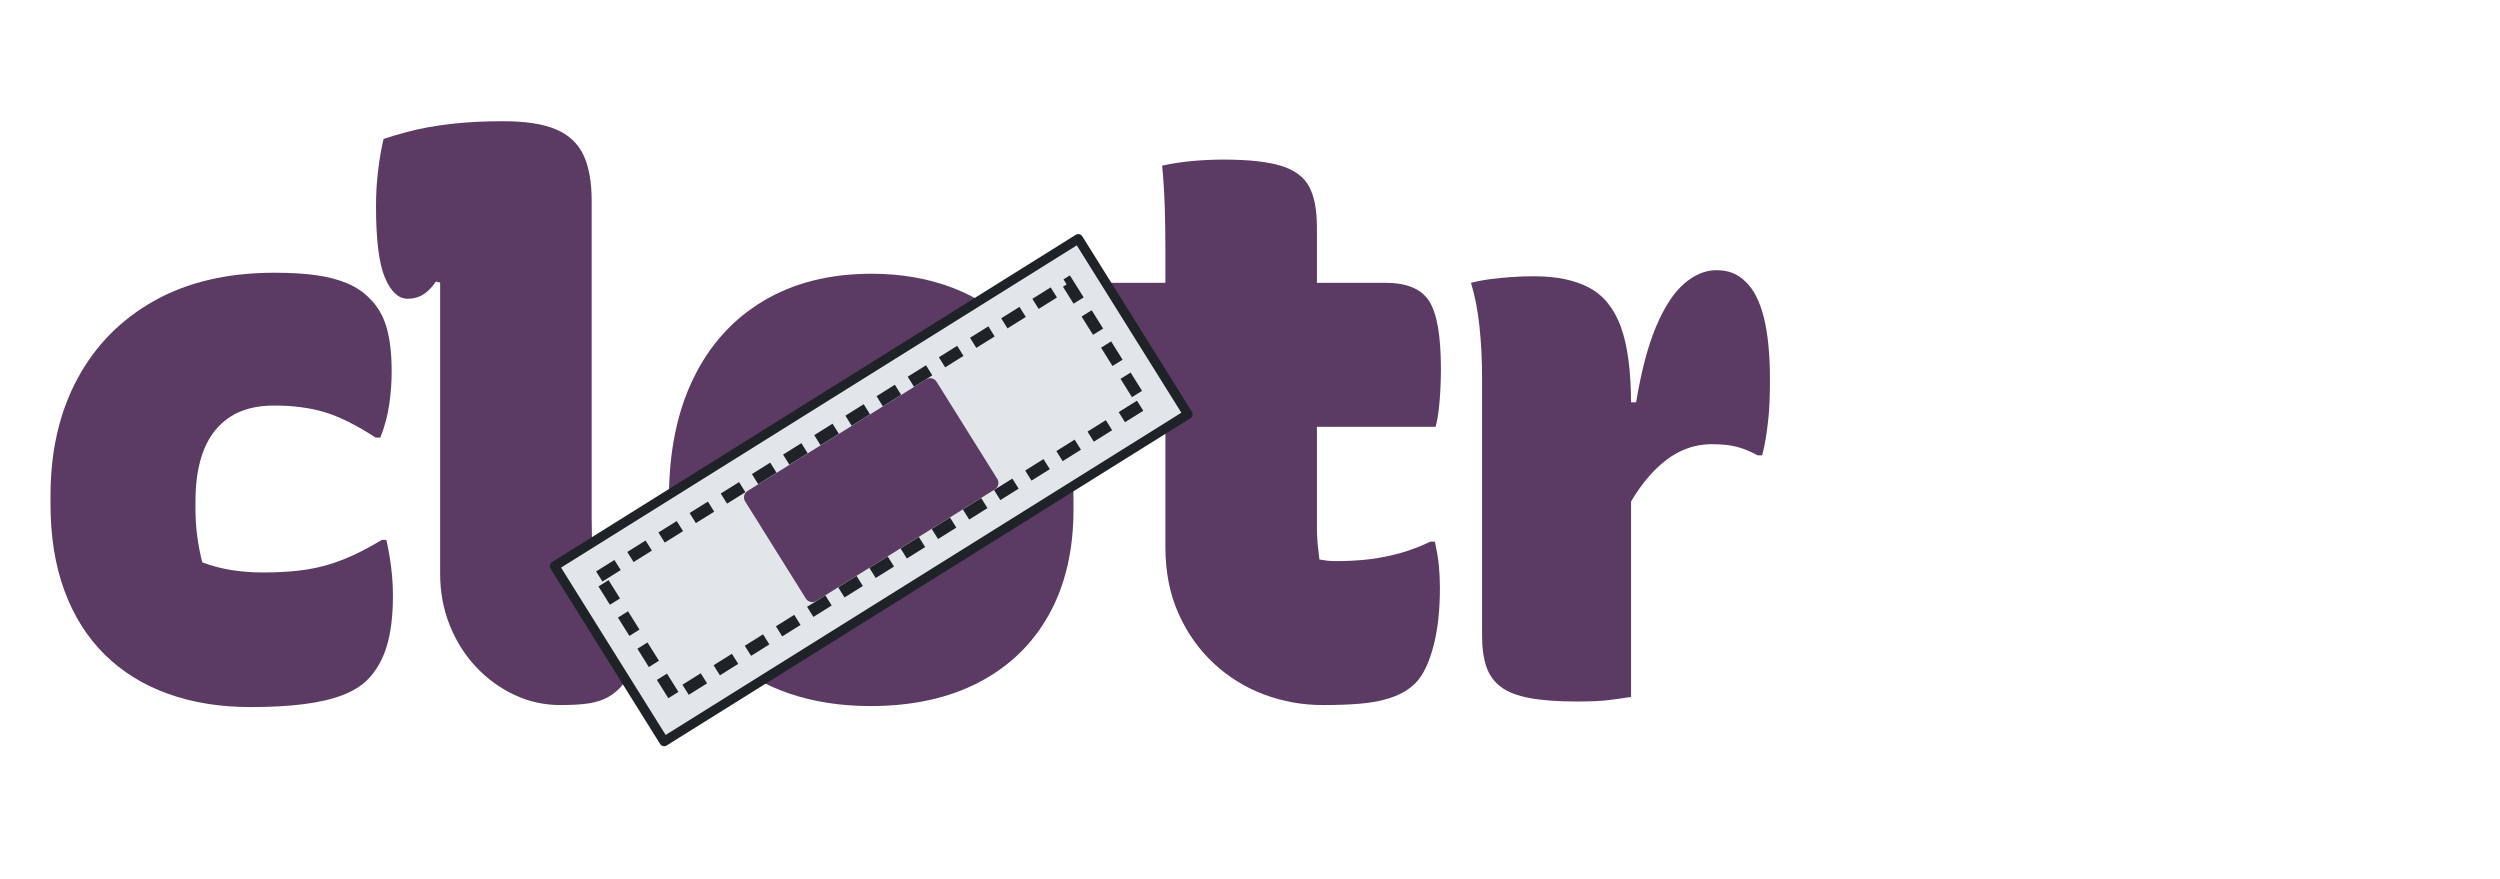
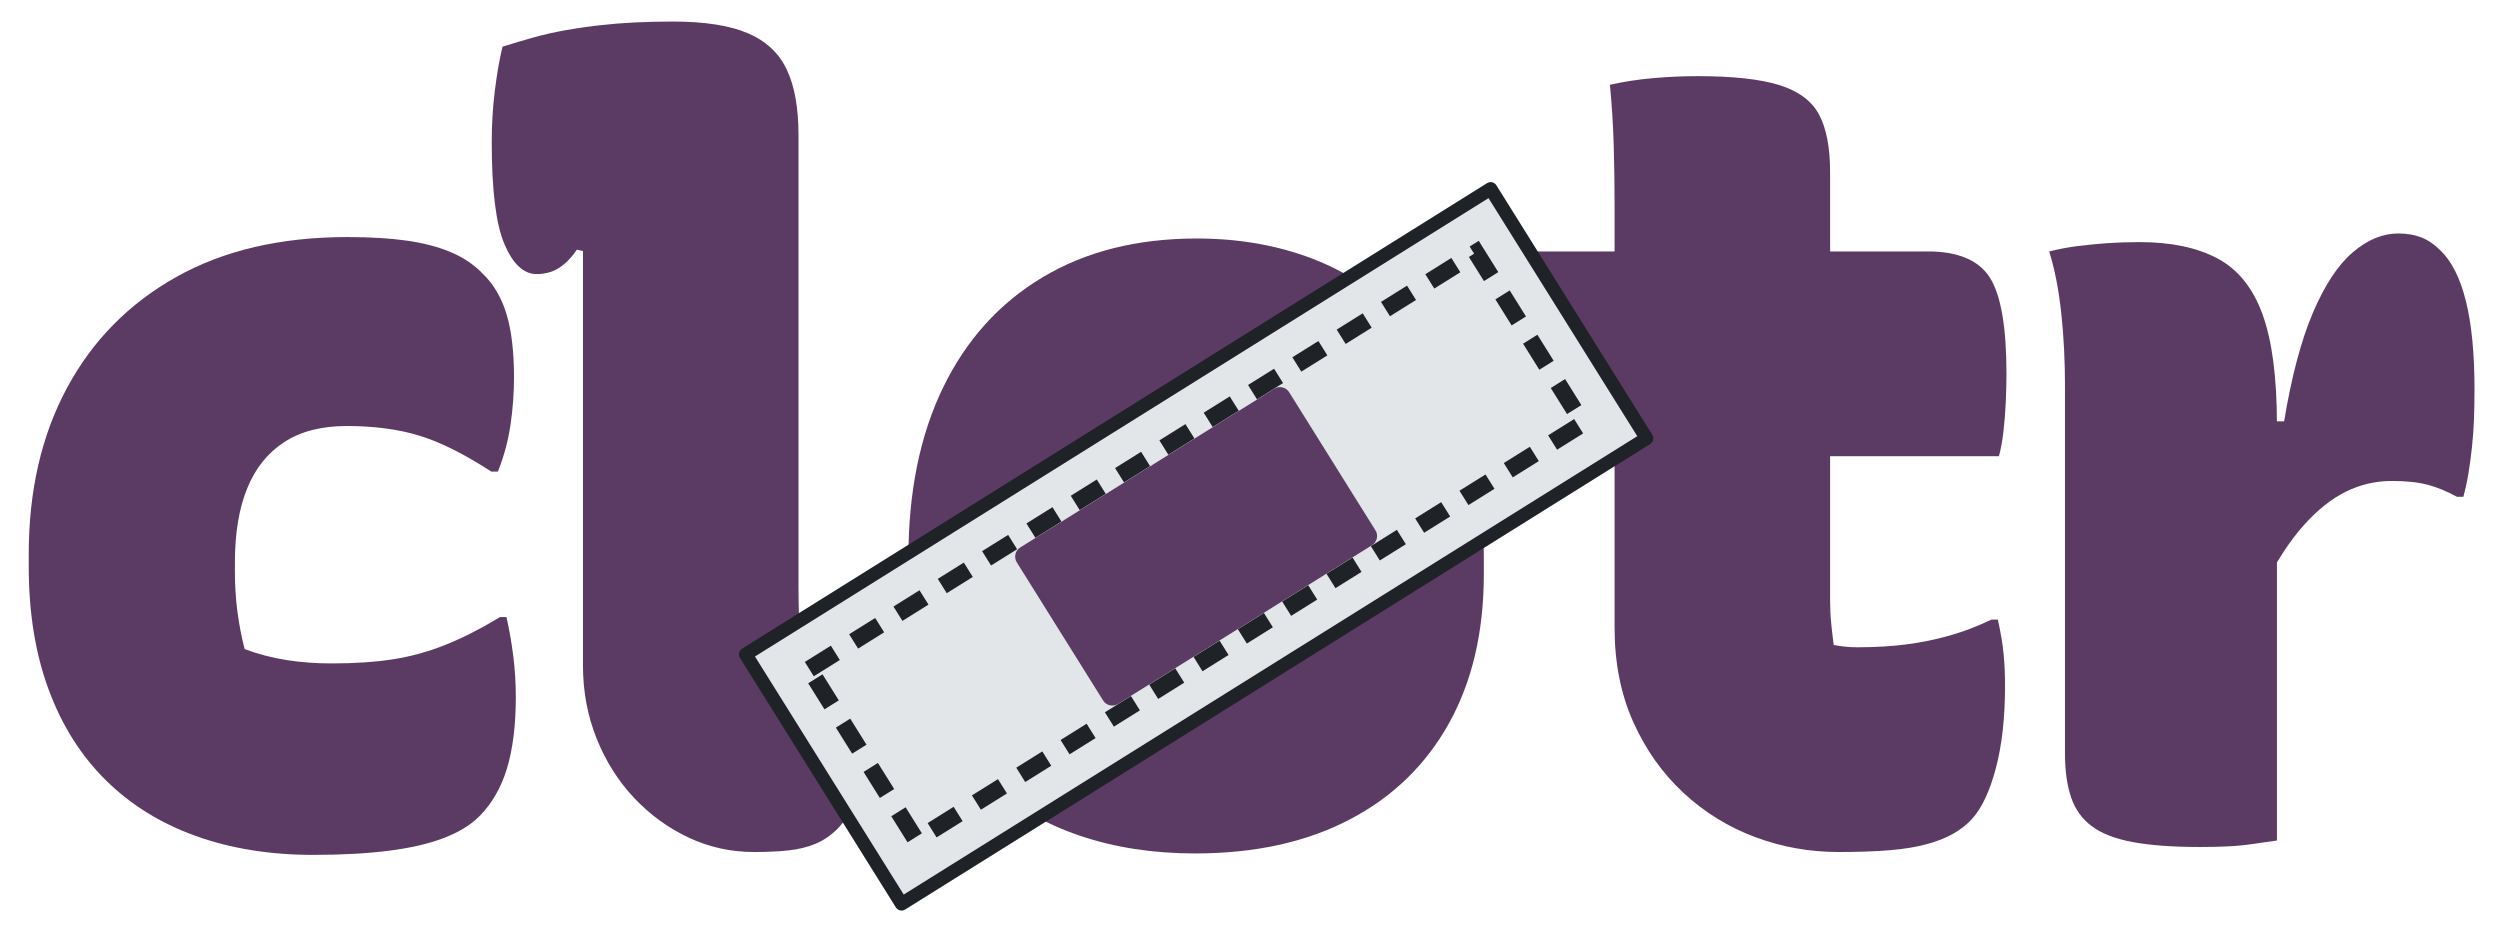
- <svg xmlns="http://www.w3.org/2000/svg" width="330" height="116" viewBox="0 0 330 116">
+ <svg xmlns="http://www.w3.org/2000/svg" width="232" height="86" viewBox="4 14 232 86">
  <path transform="translate(4.00 92.00) scale(0.1 -0.1)" d="M322.333 560.001Q354.333 560.001 377.667 556.667Q401 553.334 418.334 546Q435.667 538.667 447.668 526.333Q463.001 511.667 470.001 488.666Q477.001 465.665 477.001 429.665Q477.001 407.665 473.668 385.332Q470.335 362.998 462.002 342.332H456.002Q418.001 366.999 388.834 375.832Q359.667 384.666 321.667 384.666Q286.667 384.666 263.667 369.666Q240.668 354.666 229.335 326.667Q218.001 298.667 218.001 258.335V249.335Q218.001 230.001 220.335 212.335Q222.668 194.668 227.001 177.668Q245.668 170.669 265.667 167.502Q285.667 164.336 307.666 164.336Q340 164.336 364.667 168.169Q389.333 172.002 413.167 181.502Q437 191.002 464.001 207.335H470.001Q474.001 189.668 476.334 171.001Q478.668 152.334 478.668 133.334Q478.668 94 470.501 67Q462.334 40 444.667 22.334Q432.667 10.333 411.834 2.333Q391 -5.667 360.667 -9.5Q330.333 -13.333 290.666 -13.333Q230.665 -13.333 181.832 4.167Q132.998 21.667 98.331 55.834Q63.665 90.001 45.165 140.001Q26.665 190.001 26.665 254.334V265.667Q26.665 354.001 62.165 420.001Q97.665 486.001 163.665 523.001Q229.665 560.001 322.333 560.001Z" fill="#5B3A63" />
  <path transform="translate(52.00 92.00) scale(0.1 -0.1)" d="M-13.669 736.666Q0.998 741.333 15.498 745.333Q29.998 749.333 44.998 752Q59.998 754.666 75.999 756.5Q91.999 758.333 109 759.167Q126 760 144.334 760Q188.668 760 214.002 749.167Q239.335 738.333 250.169 715.333Q261.002 692.333 261.002 655Q261.002 614 261.002 572.667Q261.002 531.334 261.002 489.834Q261.002 448.334 261.002 406.334Q261.002 364.334 261.002 322.001Q261.002 279.668 261.002 236.668Q261.002 223.335 261.335 212.169Q261.669 201.003 263.002 190.337Q265.335 189.003 268.335 188.17Q271.334 187.337 275.667 187.337Q283.667 187.337 293.166 190.67Q302.666 194.003 314.333 201.337H320.333Q324.333 184.003 325.666 168.169Q327 152.335 327 134.002Q327 105.335 323.5 80.668Q320 56.001 313.333 38.167Q306.666 20.333 297.333 11Q288 1.667 276.833 -3Q265.666 -7.667 251.833 -9.167Q238 -10.667 219.666 -10.667Q187.667 -10.667 159.167 2.666Q130.667 16 108.499 39.5Q86.332 63 73.665 94.666Q60.998 126.333 60.998 162.334Q60.998 202 60.998 240.333Q60.998 278.666 60.998 316.666Q60.998 354.665 60.998 392.164Q60.998 429.664 60.998 468.497Q60.998 507.33 60.998 546.996L55.331 548.329Q49.998 540.329 43.665 534.996Q37.331 529.662 30.998 527.662Q24.665 525.662 17.998 525.662Q-0.002 525.662 -11.836 553.329Q-23.669 580.996 -23.669 647.997Q-23.669 672.331 -20.836 695.498Q-18.003 718.665 -13.669 736.666Z" fill="#5B3A63" />
  <path transform="translate(85.00 92.00) scale(0.1 -0.1)" d="M300.666 558.667Q358.667 558.667 407.334 540.167Q456.001 521.667 491.668 484.167Q527.334 446.667 547.168 391.167Q567.001 335.667 567.001 261.334V247.334Q567.001 167 534.668 108.833Q502.334 50.667 442.168 19.333Q382.001 -12 299 -12Q240.666 -12 191.999 4.5Q143.333 21 107.832 53.334Q72.332 85.667 52.666 134.5Q32.999 183.334 32.999 248V262Q32.999 354.001 65.166 420.334Q97.332 486.667 157.499 522.667Q217.666 558.667 300.666 558.667ZM310.999 386.665Q283.334 386.665 265.168 373.832Q247.002 360.999 238.503 332.499Q230.003 304 230.003 257.334V246.334Q230.003 220.668 232.003 201.001Q234.003 181.335 238.336 166.002Q248.669 162.669 260.336 161.336Q272.002 160.002 290.001 160.002Q317.667 160.002 335.166 169.169Q352.665 178.335 361.331 198.668Q369.997 219.001 369.997 252V263Q369.997 301 367.33 328.666Q364.664 356.332 357.997 380.665Q348.331 384.331 337.498 385.498Q326.665 386.665 310.999 386.665Z" fill="#5B3A63" />
  <path transform="translate(143.00 92.00) scale(0.1 -0.1)" d="M14.666 546.667H398.912Q441.002 546.667 456.502 522.5Q472.002 498.333 472.002 432.998Q472.002 420.665 471.335 406.498Q470.668 392.331 469.168 379.331Q467.668 366.331 465.002 356.664H190.094Q138.456 356.664 104.421 364.331Q70.386 371.998 50.359 390.664Q30.333 409.331 21.999 441.999Q13.666 474.666 13.666 525.001Q13.666 529.334 13.833 533.001Q13.999 536.667 14.166 540.167Q14.333 543.667 14.666 546.667ZM464.001 205.003Q468.002 187.002 469.335 173.169Q470.668 159.335 470.668 143.668Q470.668 99.334 462.168 67.167Q453.668 35 440.001 20Q433.001 12.333 422.904 6.5Q412.807 0.667 398.21 -3.333Q383.612 -7.333 363.682 -9Q343.751 -10.667 316.001 -10.667Q276 -10.667 238.834 3.167Q201.667 17 172.333 44.167Q142.999 71.334 125.666 110.001Q108.332 148.669 108.332 197.669Q108.332 246.802 108.332 295.935Q108.332 345.068 108.332 394.034Q108.332 443 108.332 492.312Q108.332 541.623 108.332 590.552Q108.332 618.002 107.499 645.999Q106.666 673.997 103.999 701.333Q123.333 705.667 144.166 707.5Q165 709.333 185.334 709.333Q234.669 709.333 261.336 701Q288.003 692.667 298.169 673.501Q308.336 654.334 308.336 620.001Q308.336 569.985 308.336 520.418Q308.336 470.851 308.336 421.336Q308.336 371.82 308.336 322.253Q308.336 272.686 308.336 222.67Q308.336 211.337 309.395 200.987Q310.453 190.638 311.656 181.467Q317.43 180.425 322.199 179.881Q326.968 179.337 333.667 179.337Q358.635 179.337 379.201 182.003Q399.766 184.67 419.178 190.17Q438.59 195.67 458.001 205.003Z" fill="#5B3A63" />
  <path transform="translate(191.00 92.00) scale(0.1 -0.1)" d="M211.667 389.001H249.669Q260.002 451.335 276.335 489.668Q292.668 528.001 313.168 545.667Q333.668 563.334 355.667 563.334Q367.667 563.334 377.001 559.667Q386.334 556 394.667 547.667Q410.334 532.667 418.334 500.666Q426.334 468.665 426.334 418.665Q426.334 403.665 425.834 390.498Q425.334 377.331 424.001 365.164Q422.667 352.997 420.834 341.497Q419.001 329.997 416.001 318.997H410.001Q396.001 326.663 382.834 330.163Q369.667 333.663 349.667 333.663Q327.001 333.663 306.835 323.664Q286.668 313.665 267.668 292.333Q248.668 271.001 231.001 236.337ZM243.002 0Q231.335 -1.667 219.668 -3.333Q208.001 -5 196.167 -5.5Q184.333 -6 171.666 -6Q133.999 -6 109.499 -1.5Q84.999 3 71.332 13.166Q57.665 23.333 51.998 39.999Q46.332 56.666 46.332 80.333Q46.332 115.666 46.332 150.332Q46.332 184.999 46.332 219.165Q46.332 253.332 46.332 286.832Q46.332 320.332 46.332 353.832Q46.332 387.332 46.332 420.332Q46.332 457.333 42.832 489.666Q39.332 522 31.665 546.667Q44.999 550.001 58.166 551.667Q71.333 553.334 85.5 554.334Q99.668 555.334 115.335 555.334Q159.336 555.334 187.836 540.167Q216.336 525.001 229.669 488.168Q243.002 451.334 243.002 385.668Q243.002 347.001 243.002 307.501Q243.002 268.001 243.002 228.835Q243.002 189.668 243.002 151.001Q243.002 112.334 243.002 74.334Q243.002 36.334 243.002 0Z" fill="#5B3A63" />
  <g transform="translate(115.00 64.70) rotate(-32.00)">
    <path d="M-40.76 -13.65H40.76V13.65H-40.76Z" fill="#E3E6E9" stroke="#1F2226" stroke-width="1.25" stroke-linejoin="round" />
    <rect x="-14.90" y="-8.56" width="29.80" height="17.12" rx="1.00" fill="#5B3A63" />
    <path d="M-36.48 -9.36H36.48V9.36H-36.48Z" fill="none" stroke="#1F2226" stroke-opacity="1" stroke-width="1.57" stroke-dasharray="2.85 2.00" />
  </g>
</svg>
